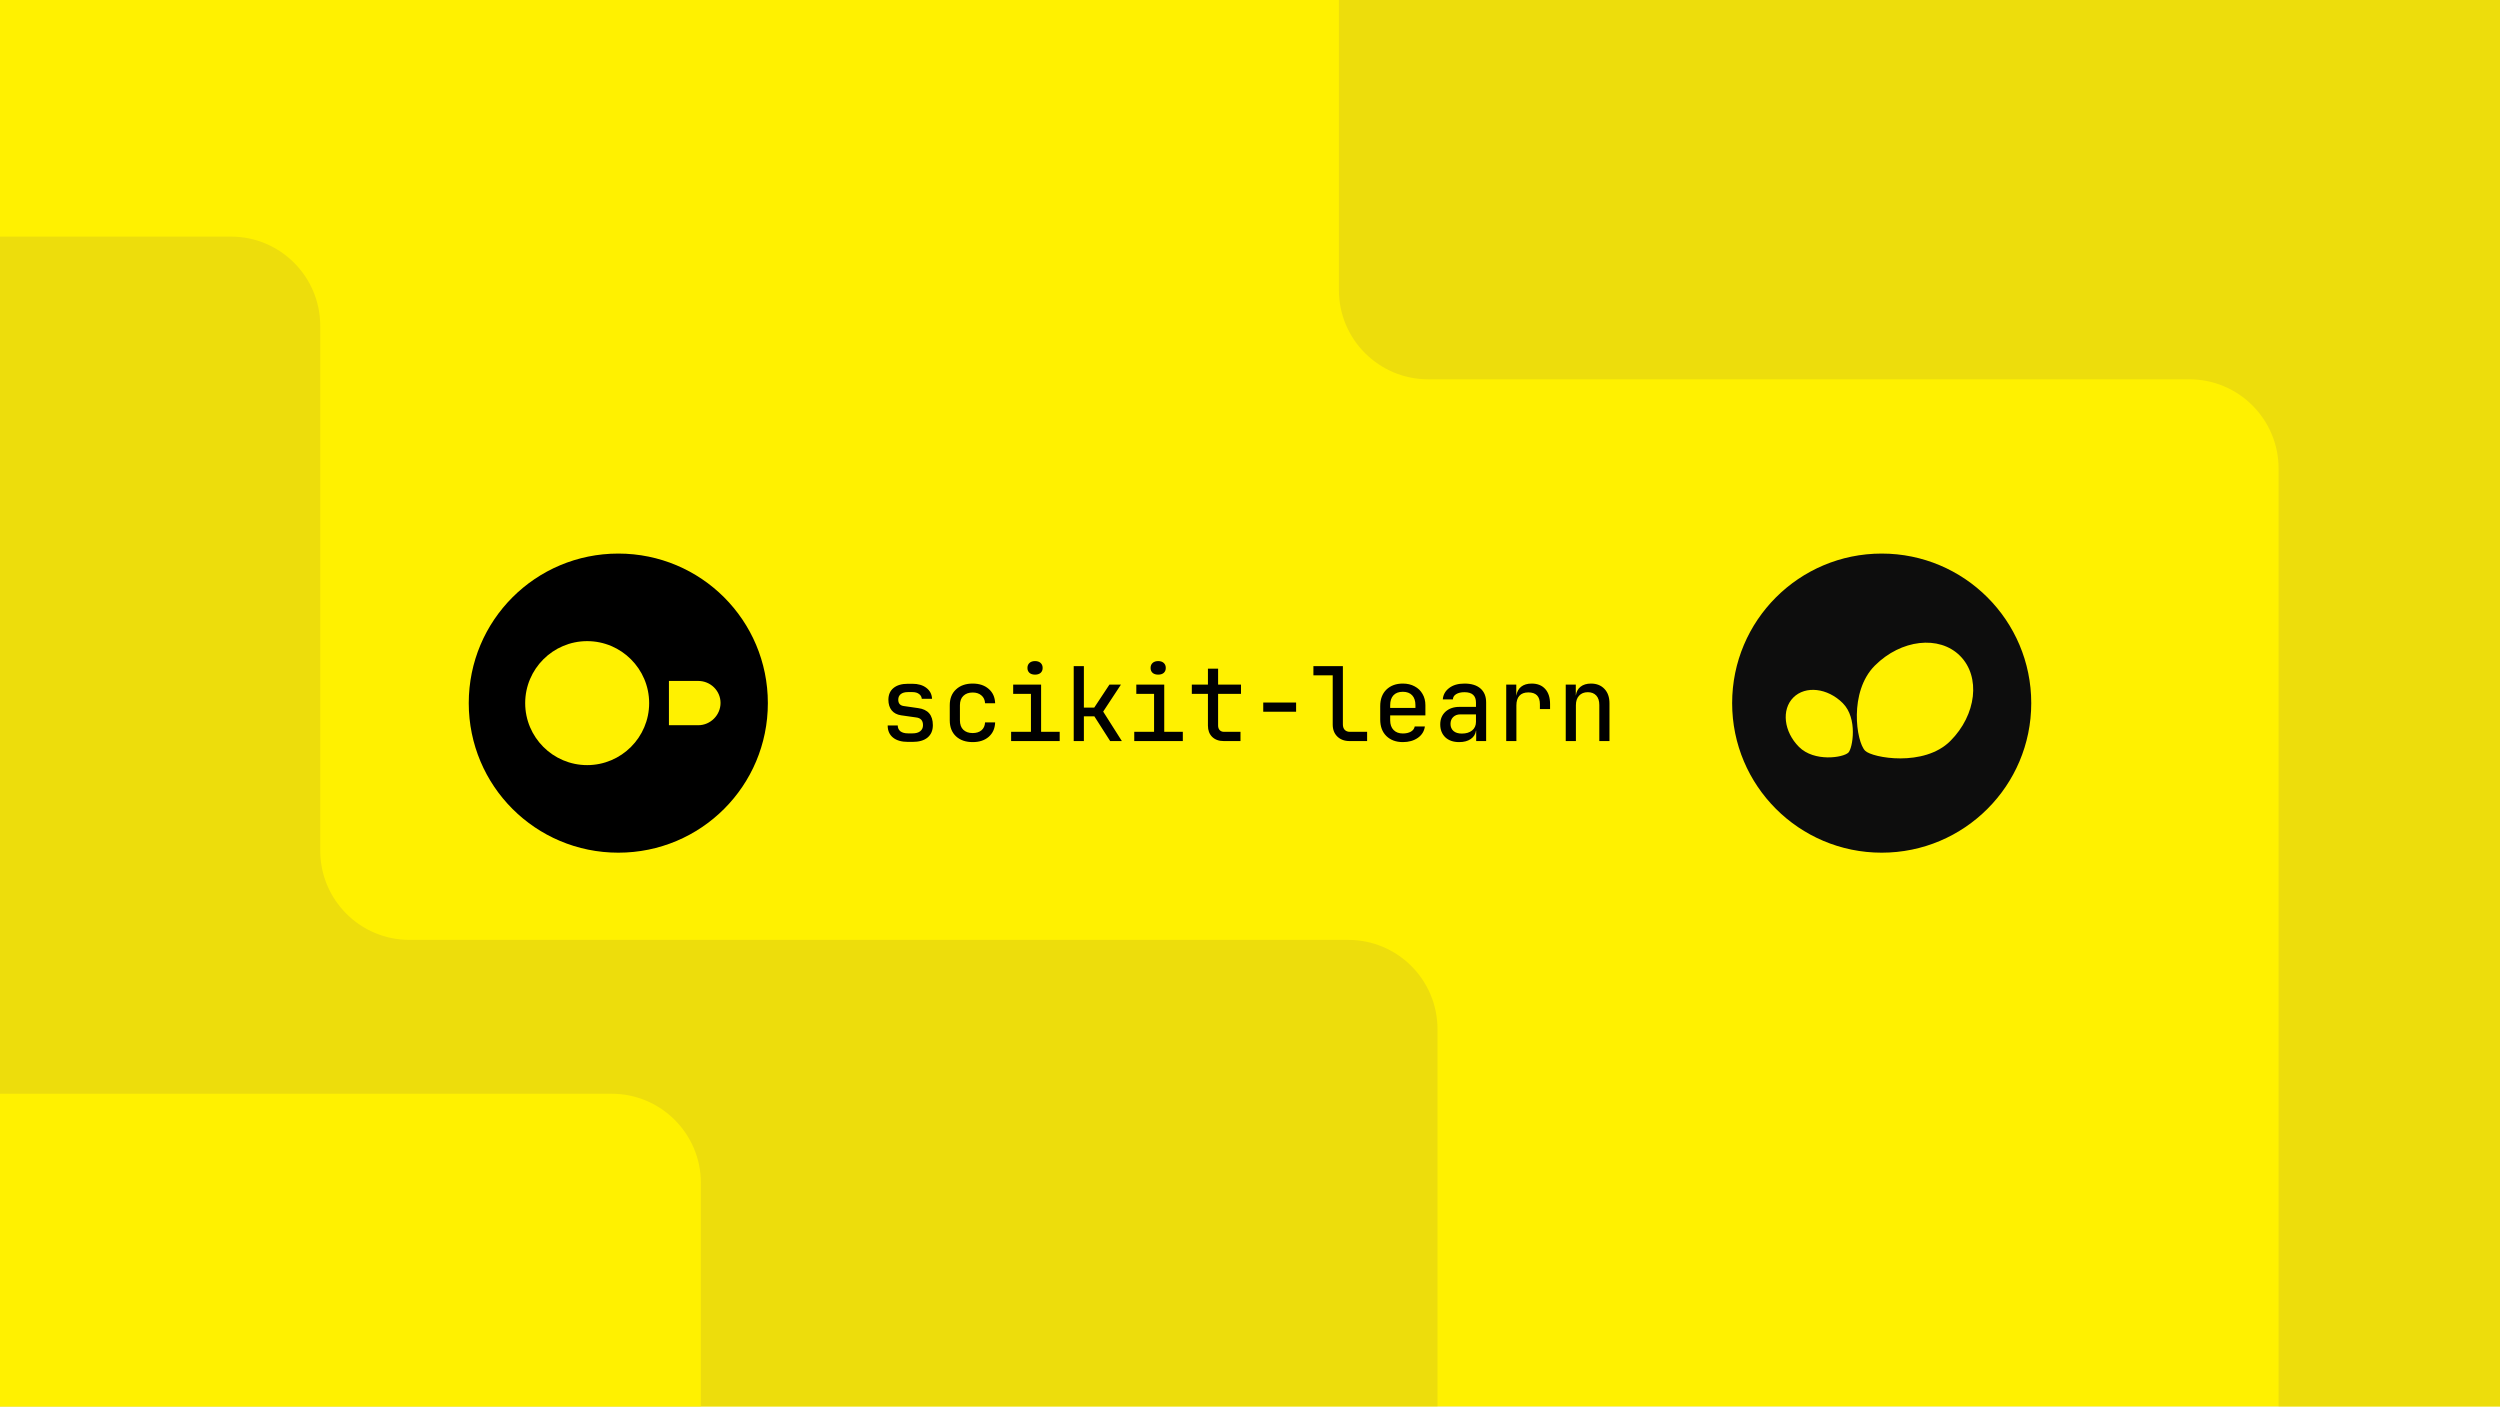
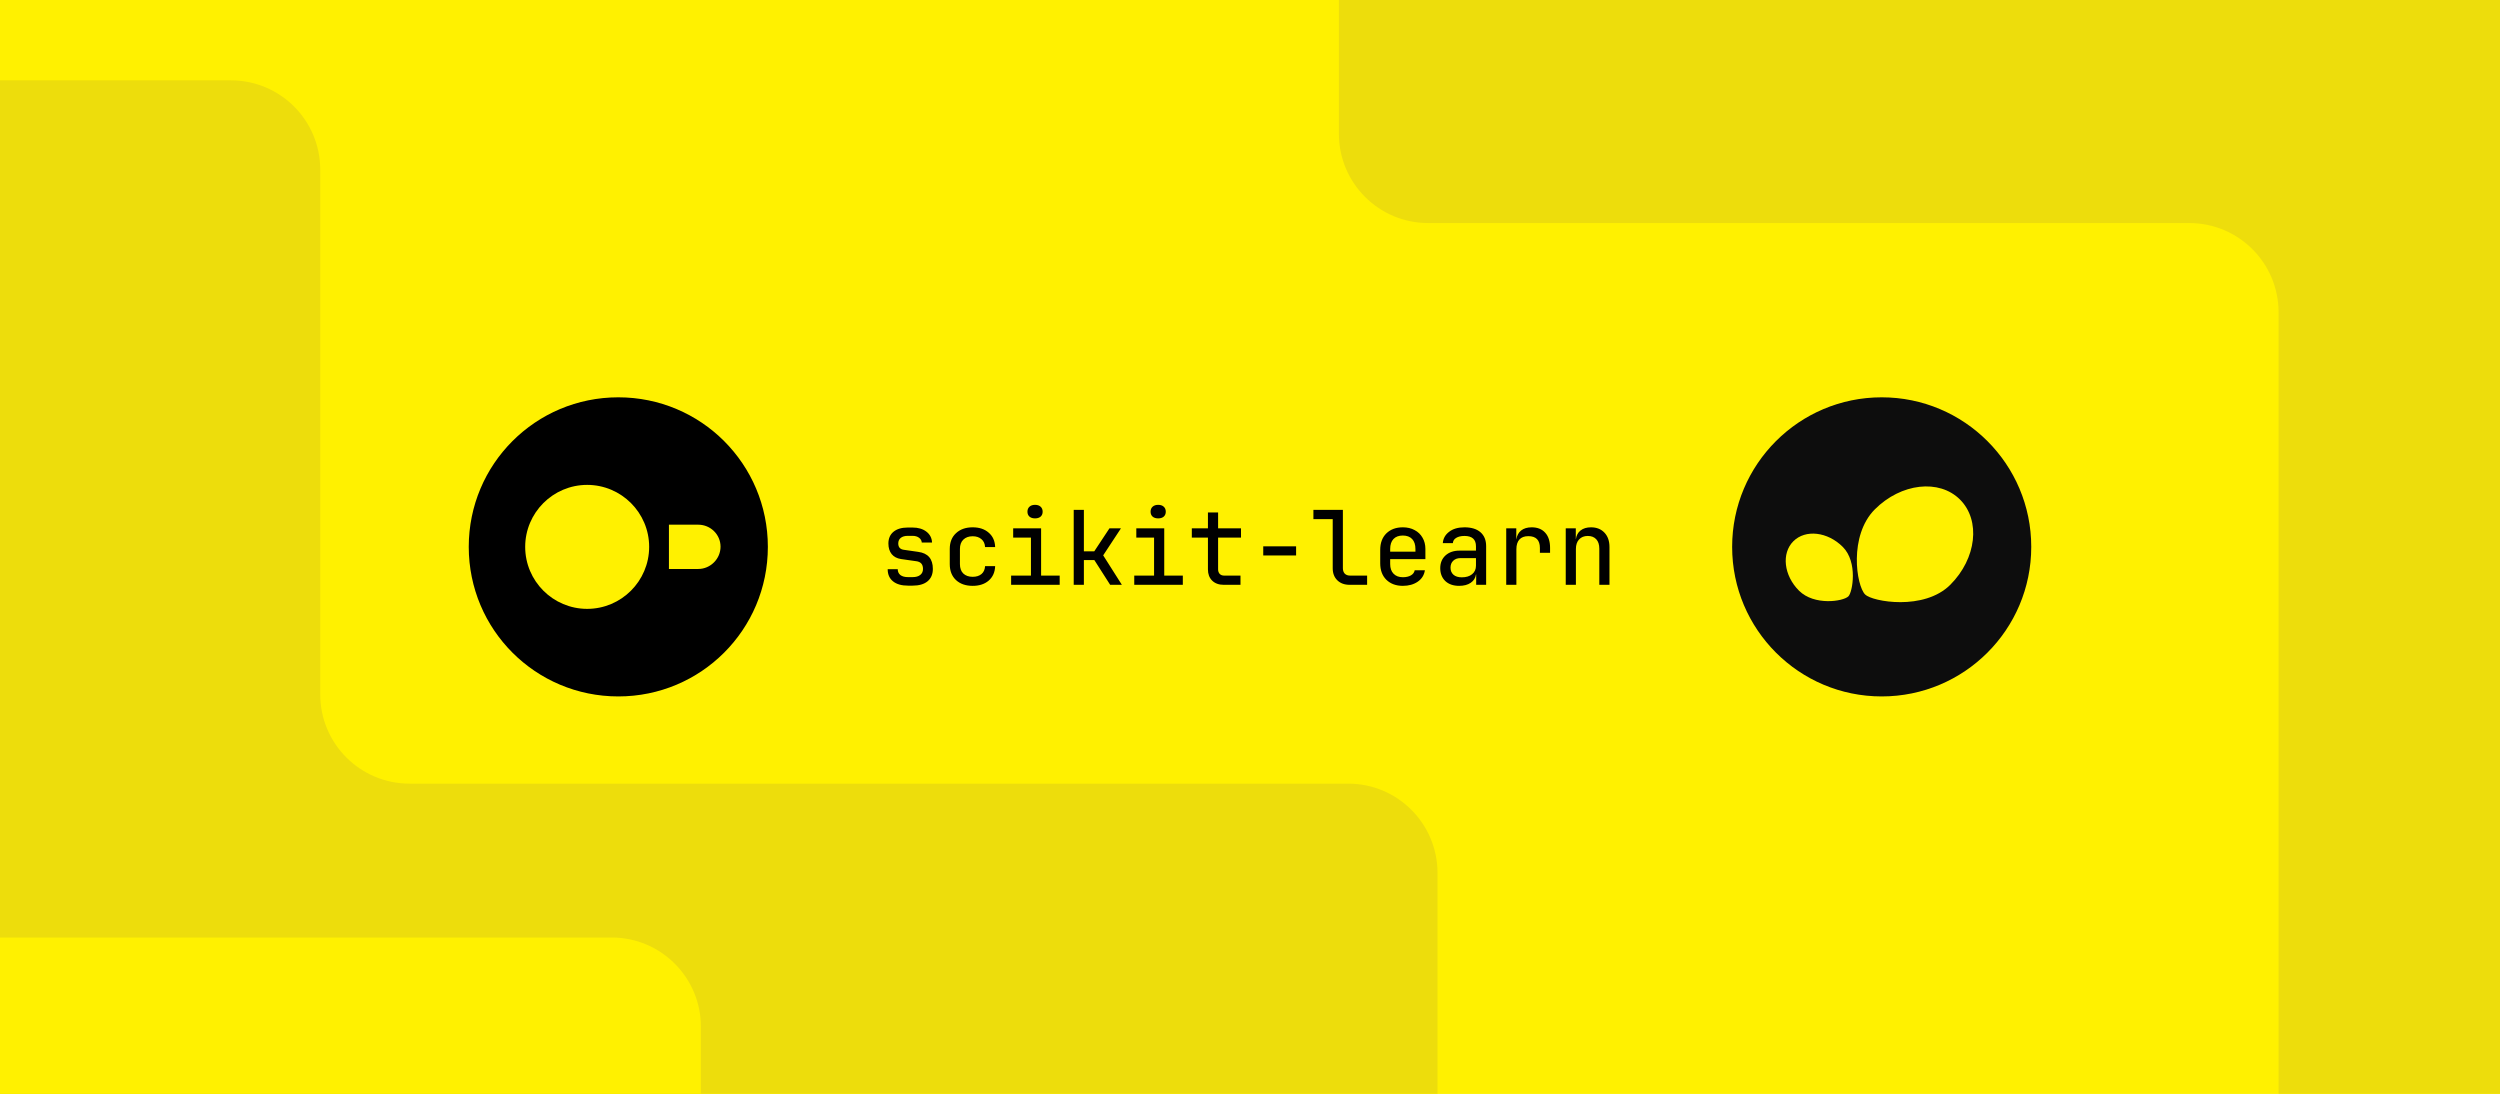
- <svg xmlns="http://www.w3.org/2000/svg" width="560" height="315" viewBox="0 0 560 315" fill="none">
+ <svg xmlns="http://www.w3.org/2000/svg" width="560" height="245" viewBox="0 0 560 245" fill="none">
  <g clip-path="url(#clip0_6167_4506)">
-     <rect width="560" height="315" fill="#FFF100" />
+     <rect width="560" height="245" fill="#FFF100" />
    <g clip-path="url(#clip1_6167_4506)">
-       <rect width="560" height="315" fill="#FFF100" />
-       <path d="M510.403 348.5L510.402 104.964C510.402 93.919 501.448 84.964 490.402 84.964L319.913 84.964C308.867 84.964 299.913 76.01 299.913 64.964L299.913 -29C299.913 -40.046 308.867 -49 319.913 -49L579.913 -49C590.959 -49 599.913 -40.046 599.913 -29L599.913 348.5C599.913 359.546 590.959 368.5 579.913 368.5L530.403 368.5C519.357 368.5 510.403 359.546 510.403 348.5Z" fill="#EDDD0C" />
-       <path d="M322 230.535L322 328.5C322 339.546 313.046 348.5 302 348.5L-7 348.5C-18.046 348.5 -27 339.546 -27 328.5L-27 73C-27 61.954 -18.046 53 -7 53L51.732 53C62.777 53 71.732 61.954 71.732 73L71.732 190.535C71.732 201.581 80.686 210.535 91.732 210.535L302 210.535C313.046 210.535 322 219.489 322 230.535Z" fill="#EDDD0C" />
-       <rect width="235" height="181" rx="20" transform="matrix(-1 0 0 1 157 245)" fill="#FFF100" />
+       <rect width="560" height="315" transform="translate(0 -35)" fill="#FFF100" />
+       <path d="M510.403 313.5L510.402 69.964C510.402 58.919 501.448 49.964 490.402 49.964L319.913 49.964C308.867 49.964 299.913 41.01 299.913 29.964L299.913 -64C299.913 -75.046 308.867 -84 319.913 -84L579.913 -84C590.959 -84 599.913 -75.046 599.913 -64L599.913 313.5C599.913 324.546 590.959 333.5 579.913 333.5L530.403 333.5C519.357 333.5 510.403 324.546 510.403 313.5Z" fill="#EDDD0C" />
+       <path d="M322 195.535L322 293.5C322 304.546 313.046 313.5 302 313.5L-7 313.5C-18.046 313.5 -27 304.546 -27 293.5L-27 38C-27 26.954 -18.046 18 -7 18L51.732 18C62.777 18 71.732 26.954 71.732 38L71.732 155.535C71.732 166.581 80.686 175.535 91.732 175.535L302 175.535C313.046 175.535 322 184.489 322 195.535Z" fill="#EDDD0C" />
+       <rect width="235" height="181" rx="20" transform="matrix(-1 0 0 1 157 210)" fill="#FFF100" />
    </g>
-     <path d="M138.5 191C119.967 191 105 176.033 105 157.5C105 138.967 119.967 124 138.5 124C157.033 124 172 138.967 172 157.5C172 176.033 157.033 191 138.5 191Z" fill="black" />
-     <path d="M156.413 152.531H149.841V162.449H156.413C159.137 162.449 161.402 160.184 161.402 157.46C161.402 154.715 159.137 152.531 156.413 152.531Z" fill="#FFF100" />
-     <path d="M117.642 157.5C117.642 165.154 123.873 171.385 131.526 171.385C139.18 171.385 145.411 165.154 145.411 157.5C145.411 149.846 139.18 143.615 131.526 143.615C123.873 143.615 117.642 149.846 117.642 157.5Z" fill="#FFF100" />
-     <path d="M203.394 166.184C201.953 166.184 200.833 165.862 200.036 165.218C199.239 164.574 198.84 163.669 198.84 162.504H201.094C201.094 163.056 201.293 163.493 201.692 163.815C202.106 164.122 202.673 164.275 203.394 164.275H204.406C205.157 164.275 205.732 164.114 206.131 163.792C206.545 163.47 206.752 163.018 206.752 162.435C206.752 161.408 206.246 160.833 205.234 160.71L201.83 160.227C200.925 160.089 200.228 159.721 199.737 159.123C199.246 158.51 199.001 157.72 199.001 156.754C199.001 155.619 199.384 154.738 200.151 154.109C200.918 153.48 201.991 153.166 203.371 153.166H204.383C205.671 153.166 206.714 153.473 207.511 154.086C208.308 154.699 208.73 155.512 208.776 156.524H206.476C206.445 156.095 206.246 155.742 205.878 155.466C205.51 155.175 205.012 155.029 204.383 155.029H203.371C202.681 155.029 202.144 155.182 201.761 155.489C201.393 155.796 201.209 156.21 201.209 156.731C201.209 157.574 201.631 158.05 202.474 158.157L205.671 158.617C207.864 158.908 208.96 160.181 208.96 162.435C208.96 163.631 208.561 164.559 207.764 165.218C206.982 165.862 205.863 166.184 204.406 166.184H203.394ZM217.875 166.23C216.326 166.23 215.084 165.801 214.149 164.942C213.214 164.068 212.746 162.872 212.746 161.354V157.973C212.746 156.47 213.214 155.29 214.149 154.431C215.084 153.557 216.326 153.12 217.875 153.12C219.362 153.12 220.558 153.519 221.463 154.316C222.383 155.098 222.866 156.171 222.912 157.536H220.658C220.612 156.769 220.336 156.179 219.83 155.765C219.339 155.336 218.688 155.121 217.875 155.121C217.001 155.121 216.303 155.374 215.782 155.88C215.276 156.371 215.023 157.068 215.023 157.973V161.354C215.023 162.274 215.276 162.979 215.782 163.47C216.303 163.961 217.001 164.206 217.875 164.206C218.703 164.206 219.362 163.999 219.853 163.585C220.344 163.171 220.612 162.581 220.658 161.814H222.912C222.866 163.179 222.383 164.26 221.463 165.057C220.558 165.839 219.362 166.23 217.875 166.23ZM226.491 166V163.93H230.93V155.42H226.951V153.35H233.207V163.93H237.37V166H226.491ZM231.85 151.119C231.329 151.119 230.915 150.989 230.608 150.728C230.301 150.452 230.148 150.084 230.148 149.624C230.148 149.149 230.301 148.773 230.608 148.497C230.915 148.221 231.329 148.083 231.85 148.083C232.371 148.083 232.785 148.221 233.092 148.497C233.399 148.773 233.552 149.149 233.552 149.624C233.552 150.084 233.399 150.452 233.092 150.728C232.785 150.989 232.371 151.119 231.85 151.119ZM240.512 166V149.21H242.789V158.502H245.112L248.516 153.35H251.092L247.113 159.399L251.299 166H248.677L245.135 160.457H242.789V166H240.512ZM254.073 166V163.93H258.512V155.42H254.533V153.35H260.789V163.93H264.952V166H254.073ZM259.432 151.119C258.911 151.119 258.497 150.989 258.19 150.728C257.883 150.452 257.73 150.084 257.73 149.624C257.73 149.149 257.883 148.773 258.19 148.497C258.497 148.221 258.911 148.083 259.432 148.083C259.953 148.083 260.367 148.221 260.674 148.497C260.981 148.773 261.134 149.149 261.134 149.624C261.134 150.084 260.981 150.452 260.674 150.728C260.367 150.989 259.953 151.119 259.432 151.119ZM274.12 166C273.031 166 272.165 165.686 271.521 165.057C270.892 164.428 270.578 163.593 270.578 162.55V155.42H266.967V153.35H270.578V149.785H272.855V153.35H277.984V155.42H272.855V162.527C272.855 162.941 272.97 163.278 273.2 163.539C273.445 163.8 273.767 163.93 274.166 163.93H277.869V166H274.12ZM282.966 159.422V157.375H290.326V159.422H282.966ZM302.323 166C301.173 166 300.253 165.663 299.563 164.988C298.873 164.313 298.528 163.416 298.528 162.297V151.28H294.204V149.21H300.805V162.274C300.805 162.78 300.943 163.186 301.219 163.493C301.51 163.784 301.901 163.93 302.392 163.93H306.233V166H302.323ZM314.228 166.23C312.71 166.23 311.483 165.778 310.548 164.873C309.628 163.968 309.168 162.734 309.168 161.17V158.18C309.168 156.616 309.628 155.382 310.548 154.477C311.483 153.572 312.71 153.12 314.228 153.12C315.24 153.12 316.122 153.327 316.873 153.741C317.64 154.14 318.23 154.707 318.644 155.443C319.073 156.164 319.288 157.007 319.288 157.973V160.25H311.399V161.354C311.399 162.274 311.652 162.995 312.158 163.516C312.664 164.037 313.354 164.298 314.228 164.298C314.964 164.298 315.57 164.16 316.045 163.884C316.52 163.608 316.804 163.225 316.896 162.734H319.173C319.02 163.807 318.491 164.658 317.586 165.287C316.681 165.916 315.562 166.23 314.228 166.23ZM311.399 157.973V158.571H317.057V157.973C317.057 157.007 316.812 156.263 316.321 155.742C315.83 155.221 315.133 154.96 314.228 154.96C313.323 154.96 312.626 155.221 312.135 155.742C311.644 156.263 311.399 157.007 311.399 157.973ZM326.846 166.23C325.543 166.23 324.508 165.87 323.741 165.149C322.99 164.413 322.614 163.455 322.614 162.274C322.614 161.093 323.005 160.143 323.787 159.422C324.584 158.701 325.627 158.341 326.915 158.341H330.618V157.375C330.618 155.826 329.759 155.052 328.042 155.052C327.275 155.052 326.654 155.198 326.179 155.489C325.719 155.765 325.474 156.156 325.443 156.662H323.189C323.266 155.635 323.733 154.791 324.592 154.132C325.451 153.457 326.601 153.12 328.042 153.12C329.591 153.12 330.787 153.488 331.63 154.224C332.473 154.96 332.895 155.995 332.895 157.329V166H330.664V163.677H330.618C330.511 164.459 330.12 165.08 329.445 165.54C328.786 166 327.919 166.23 326.846 166.23ZM327.444 164.321C328.41 164.321 329.177 164.091 329.744 163.631C330.327 163.156 330.618 162.512 330.618 161.699V160.02H327.122C326.463 160.02 325.926 160.219 325.512 160.618C325.113 161.001 324.914 161.515 324.914 162.159C324.914 162.818 325.136 163.347 325.581 163.746C326.026 164.129 326.647 164.321 327.444 164.321ZM337.394 166V153.35H339.648V155.788H339.671C339.794 154.96 340.146 154.308 340.729 153.833C341.327 153.358 342.117 153.12 343.098 153.12C344.401 153.12 345.413 153.526 346.134 154.339C346.855 155.136 347.215 156.263 347.215 157.72V158.824H344.938V157.743C344.938 155.98 344.072 155.098 342.339 155.098C341.465 155.098 340.798 155.351 340.338 155.857C339.893 156.363 339.671 157.084 339.671 158.019V166H337.394ZM350.725 166V153.35H352.979V155.765H353.002C353.11 154.937 353.455 154.293 354.037 153.833C354.635 153.358 355.417 153.12 356.383 153.12C357.641 153.12 358.645 153.519 359.396 154.316C360.148 155.113 360.523 156.187 360.523 157.536V166H358.246V157.904C358.246 156.984 358.016 156.279 357.556 155.788C357.096 155.297 356.468 155.052 355.67 155.052C354.842 155.052 354.191 155.313 353.715 155.834C353.24 156.34 353.002 157.053 353.002 157.973V166H350.725Z" fill="black" />
-     <rect x="388" y="124" width="67" height="67" rx="33.5" fill="#0D0D0D" />
-     <path d="M436.87 165.987C442.741 160.117 443.716 151.575 439.049 146.908C434.383 142.242 425.841 143.217 419.971 149.087C414.1 154.958 415.799 166.173 417.792 168.167C419.403 169.777 431 171.857 436.87 165.987Z" fill="#FFF100" />
-     <path d="M412.782 157.505C409.376 154.099 404.42 153.532 401.712 156.241C399.004 158.948 399.57 163.905 402.976 167.311C406.383 170.717 412.89 169.732 414.046 168.575C414.981 167.641 416.189 160.911 412.782 157.505Z" fill="#FFF100" />
+     <path d="M138.5 156C119.967 156 105 141.033 105 122.5C105 103.967 119.967 89 138.5 89C157.033 89 172 103.967 172 122.5C172 141.033 157.033 156 138.5 156Z" fill="black" />
+     <path d="M156.413 117.531H149.841V127.449H156.413C159.137 127.449 161.402 125.184 161.402 122.46C161.402 119.715 159.137 117.531 156.413 117.531Z" fill="#FFF100" />
+     <path d="M117.642 122.5C117.642 130.154 123.873 136.385 131.526 136.385C139.18 136.385 145.411 130.154 145.411 122.5C145.411 114.846 139.18 108.615 131.526 108.615C123.873 108.615 117.642 114.846 117.642 122.5Z" fill="#FFF100" />
+     <path d="M203.394 131.184C201.953 131.184 200.833 130.862 200.036 130.218C199.239 129.574 198.84 128.669 198.84 127.504H201.094C201.094 128.056 201.293 128.493 201.692 128.815C202.106 129.122 202.673 129.275 203.394 129.275H204.406C205.157 129.275 205.732 129.114 206.131 128.792C206.545 128.47 206.752 128.018 206.752 127.435C206.752 126.408 206.246 125.833 205.234 125.71L201.83 125.227C200.925 125.089 200.228 124.721 199.737 124.123C199.246 123.51 199.001 122.72 199.001 121.754C199.001 120.619 199.384 119.738 200.151 119.109C200.918 118.48 201.991 118.166 203.371 118.166H204.383C205.671 118.166 206.714 118.473 207.511 119.086C208.308 119.699 208.73 120.512 208.776 121.524H206.476C206.445 121.095 206.246 120.742 205.878 120.466C205.51 120.175 205.012 120.029 204.383 120.029H203.371C202.681 120.029 202.144 120.182 201.761 120.489C201.393 120.796 201.209 121.21 201.209 121.731C201.209 122.574 201.631 123.05 202.474 123.157L205.671 123.617C207.864 123.908 208.96 125.181 208.96 127.435C208.96 128.631 208.561 129.559 207.764 130.218C206.982 130.862 205.863 131.184 204.406 131.184H203.394ZM217.875 131.23C216.326 131.23 215.084 130.801 214.149 129.942C213.214 129.068 212.746 127.872 212.746 126.354V122.973C212.746 121.47 213.214 120.29 214.149 119.431C215.084 118.557 216.326 118.12 217.875 118.12C219.362 118.12 220.558 118.519 221.463 119.316C222.383 120.098 222.866 121.171 222.912 122.536H220.658C220.612 121.769 220.336 121.179 219.83 120.765C219.339 120.336 218.688 120.121 217.875 120.121C217.001 120.121 216.303 120.374 215.782 120.88C215.276 121.371 215.023 122.068 215.023 122.973V126.354C215.023 127.274 215.276 127.979 215.782 128.47C216.303 128.961 217.001 129.206 217.875 129.206C218.703 129.206 219.362 128.999 219.853 128.585C220.344 128.171 220.612 127.581 220.658 126.814H222.912C222.866 128.179 222.383 129.26 221.463 130.057C220.558 130.839 219.362 131.23 217.875 131.23ZM226.491 131V128.93H230.93V120.42H226.951V118.35H233.207V128.93H237.37V131H226.491ZM231.85 116.119C231.329 116.119 230.915 115.989 230.608 115.728C230.301 115.452 230.148 115.084 230.148 114.624C230.148 114.149 230.301 113.773 230.608 113.497C230.915 113.221 231.329 113.083 231.85 113.083C232.371 113.083 232.785 113.221 233.092 113.497C233.399 113.773 233.552 114.149 233.552 114.624C233.552 115.084 233.399 115.452 233.092 115.728C232.785 115.989 232.371 116.119 231.85 116.119ZM240.512 131V114.21H242.789V123.502H245.112L248.516 118.35H251.092L247.113 124.399L251.299 131H248.677L245.135 125.457H242.789V131H240.512ZM254.073 131V128.93H258.512V120.42H254.533V118.35H260.789V128.93H264.952V131H254.073ZM259.432 116.119C258.911 116.119 258.497 115.989 258.19 115.728C257.883 115.452 257.73 115.084 257.73 114.624C257.73 114.149 257.883 113.773 258.19 113.497C258.497 113.221 258.911 113.083 259.432 113.083C259.953 113.083 260.367 113.221 260.674 113.497C260.981 113.773 261.134 114.149 261.134 114.624C261.134 115.084 260.981 115.452 260.674 115.728C260.367 115.989 259.953 116.119 259.432 116.119ZM274.12 131C273.031 131 272.165 130.686 271.521 130.057C270.892 129.428 270.578 128.593 270.578 127.55V120.42H266.967V118.35H270.578V114.785H272.855V118.35H277.984V120.42H272.855V127.527C272.855 127.941 272.97 128.278 273.2 128.539C273.445 128.8 273.767 128.93 274.166 128.93H277.869V131H274.12ZM282.966 124.422V122.375H290.326V124.422H282.966ZM302.323 131C301.173 131 300.253 130.663 299.563 129.988C298.873 129.313 298.528 128.416 298.528 127.297V116.28H294.204V114.21H300.805V127.274C300.805 127.78 300.943 128.186 301.219 128.493C301.51 128.784 301.901 128.93 302.392 128.93H306.233V131H302.323ZM314.228 131.23C312.71 131.23 311.483 130.778 310.548 129.873C309.628 128.968 309.168 127.734 309.168 126.17V123.18C309.168 121.616 309.628 120.382 310.548 119.477C311.483 118.572 312.71 118.12 314.228 118.12C315.24 118.12 316.122 118.327 316.873 118.741C317.64 119.14 318.23 119.707 318.644 120.443C319.073 121.164 319.288 122.007 319.288 122.973V125.25H311.399V126.354C311.399 127.274 311.652 127.995 312.158 128.516C312.664 129.037 313.354 129.298 314.228 129.298C314.964 129.298 315.57 129.16 316.045 128.884C316.52 128.608 316.804 128.225 316.896 127.734H319.173C319.02 128.807 318.491 129.658 317.586 130.287C316.681 130.916 315.562 131.23 314.228 131.23ZM311.399 122.973V123.571H317.057V122.973C317.057 122.007 316.812 121.263 316.321 120.742C315.83 120.221 315.133 119.96 314.228 119.96C313.323 119.96 312.626 120.221 312.135 120.742C311.644 121.263 311.399 122.007 311.399 122.973ZM326.846 131.23C325.543 131.23 324.508 130.87 323.741 130.149C322.99 129.413 322.614 128.455 322.614 127.274C322.614 126.093 323.005 125.143 323.787 124.422C324.584 123.701 325.627 123.341 326.915 123.341H330.618V122.375C330.618 120.826 329.759 120.052 328.042 120.052C327.275 120.052 326.654 120.198 326.179 120.489C325.719 120.765 325.474 121.156 325.443 121.662H323.189C323.266 120.635 323.733 119.791 324.592 119.132C325.451 118.457 326.601 118.12 328.042 118.12C329.591 118.12 330.787 118.488 331.63 119.224C332.473 119.96 332.895 120.995 332.895 122.329V131H330.664V128.677H330.618C330.511 129.459 330.12 130.08 329.445 130.54C328.786 131 327.919 131.23 326.846 131.23ZM327.444 129.321C328.41 129.321 329.177 129.091 329.744 128.631C330.327 128.156 330.618 127.512 330.618 126.699V125.02H327.122C326.463 125.02 325.926 125.219 325.512 125.618C325.113 126.001 324.914 126.515 324.914 127.159C324.914 127.818 325.136 128.347 325.581 128.746C326.026 129.129 326.647 129.321 327.444 129.321ZM337.394 131V118.35H339.648V120.788H339.671C339.794 119.96 340.146 119.308 340.729 118.833C341.327 118.358 342.117 118.12 343.098 118.12C344.401 118.12 345.413 118.526 346.134 119.339C346.855 120.136 347.215 121.263 347.215 122.72V123.824H344.938V122.743C344.938 120.98 344.072 120.098 342.339 120.098C341.465 120.098 340.798 120.351 340.338 120.857C339.893 121.363 339.671 122.084 339.671 123.019V131H337.394ZM350.725 131V118.35H352.979V120.765H353.002C353.11 119.937 353.455 119.293 354.037 118.833C354.635 118.358 355.417 118.12 356.383 118.12C357.641 118.12 358.645 118.519 359.396 119.316C360.148 120.113 360.523 121.187 360.523 122.536V131H358.246V122.904C358.246 121.984 358.016 121.279 357.556 120.788C357.096 120.297 356.468 120.052 355.67 120.052C354.842 120.052 354.191 120.313 353.715 120.834C353.24 121.34 353.002 122.053 353.002 122.973V131H350.725Z" fill="black" />
+     <rect x="388" y="89" width="67" height="67" rx="33.5" fill="#0D0D0D" />
+     <path d="M436.87 130.987C442.741 125.117 443.716 116.575 439.049 111.908C434.383 107.242 425.841 108.217 419.971 114.087C414.1 119.958 415.799 131.173 417.792 133.167C419.403 134.777 431 136.857 436.87 130.987Z" fill="#FFF100" />
+     <path d="M412.782 122.505C409.376 119.099 404.42 118.532 401.712 121.241C399.004 123.948 399.57 128.905 402.976 132.311C406.383 135.717 412.89 134.732 414.046 133.575C414.981 132.641 416.189 125.911 412.782 122.505Z" fill="#FFF100" />
  </g>
  <defs>
    <clipPath id="clip0_6167_4506">
-       <rect width="560" height="315" fill="white" />
+       <rect width="560" height="245" fill="white" />
    </clipPath>
    <clipPath id="clip1_6167_4506">
-       <rect width="560" height="315" fill="white" />
+       <rect width="560" height="315" fill="white" transform="translate(0 -35)" />
    </clipPath>
  </defs>
</svg>
